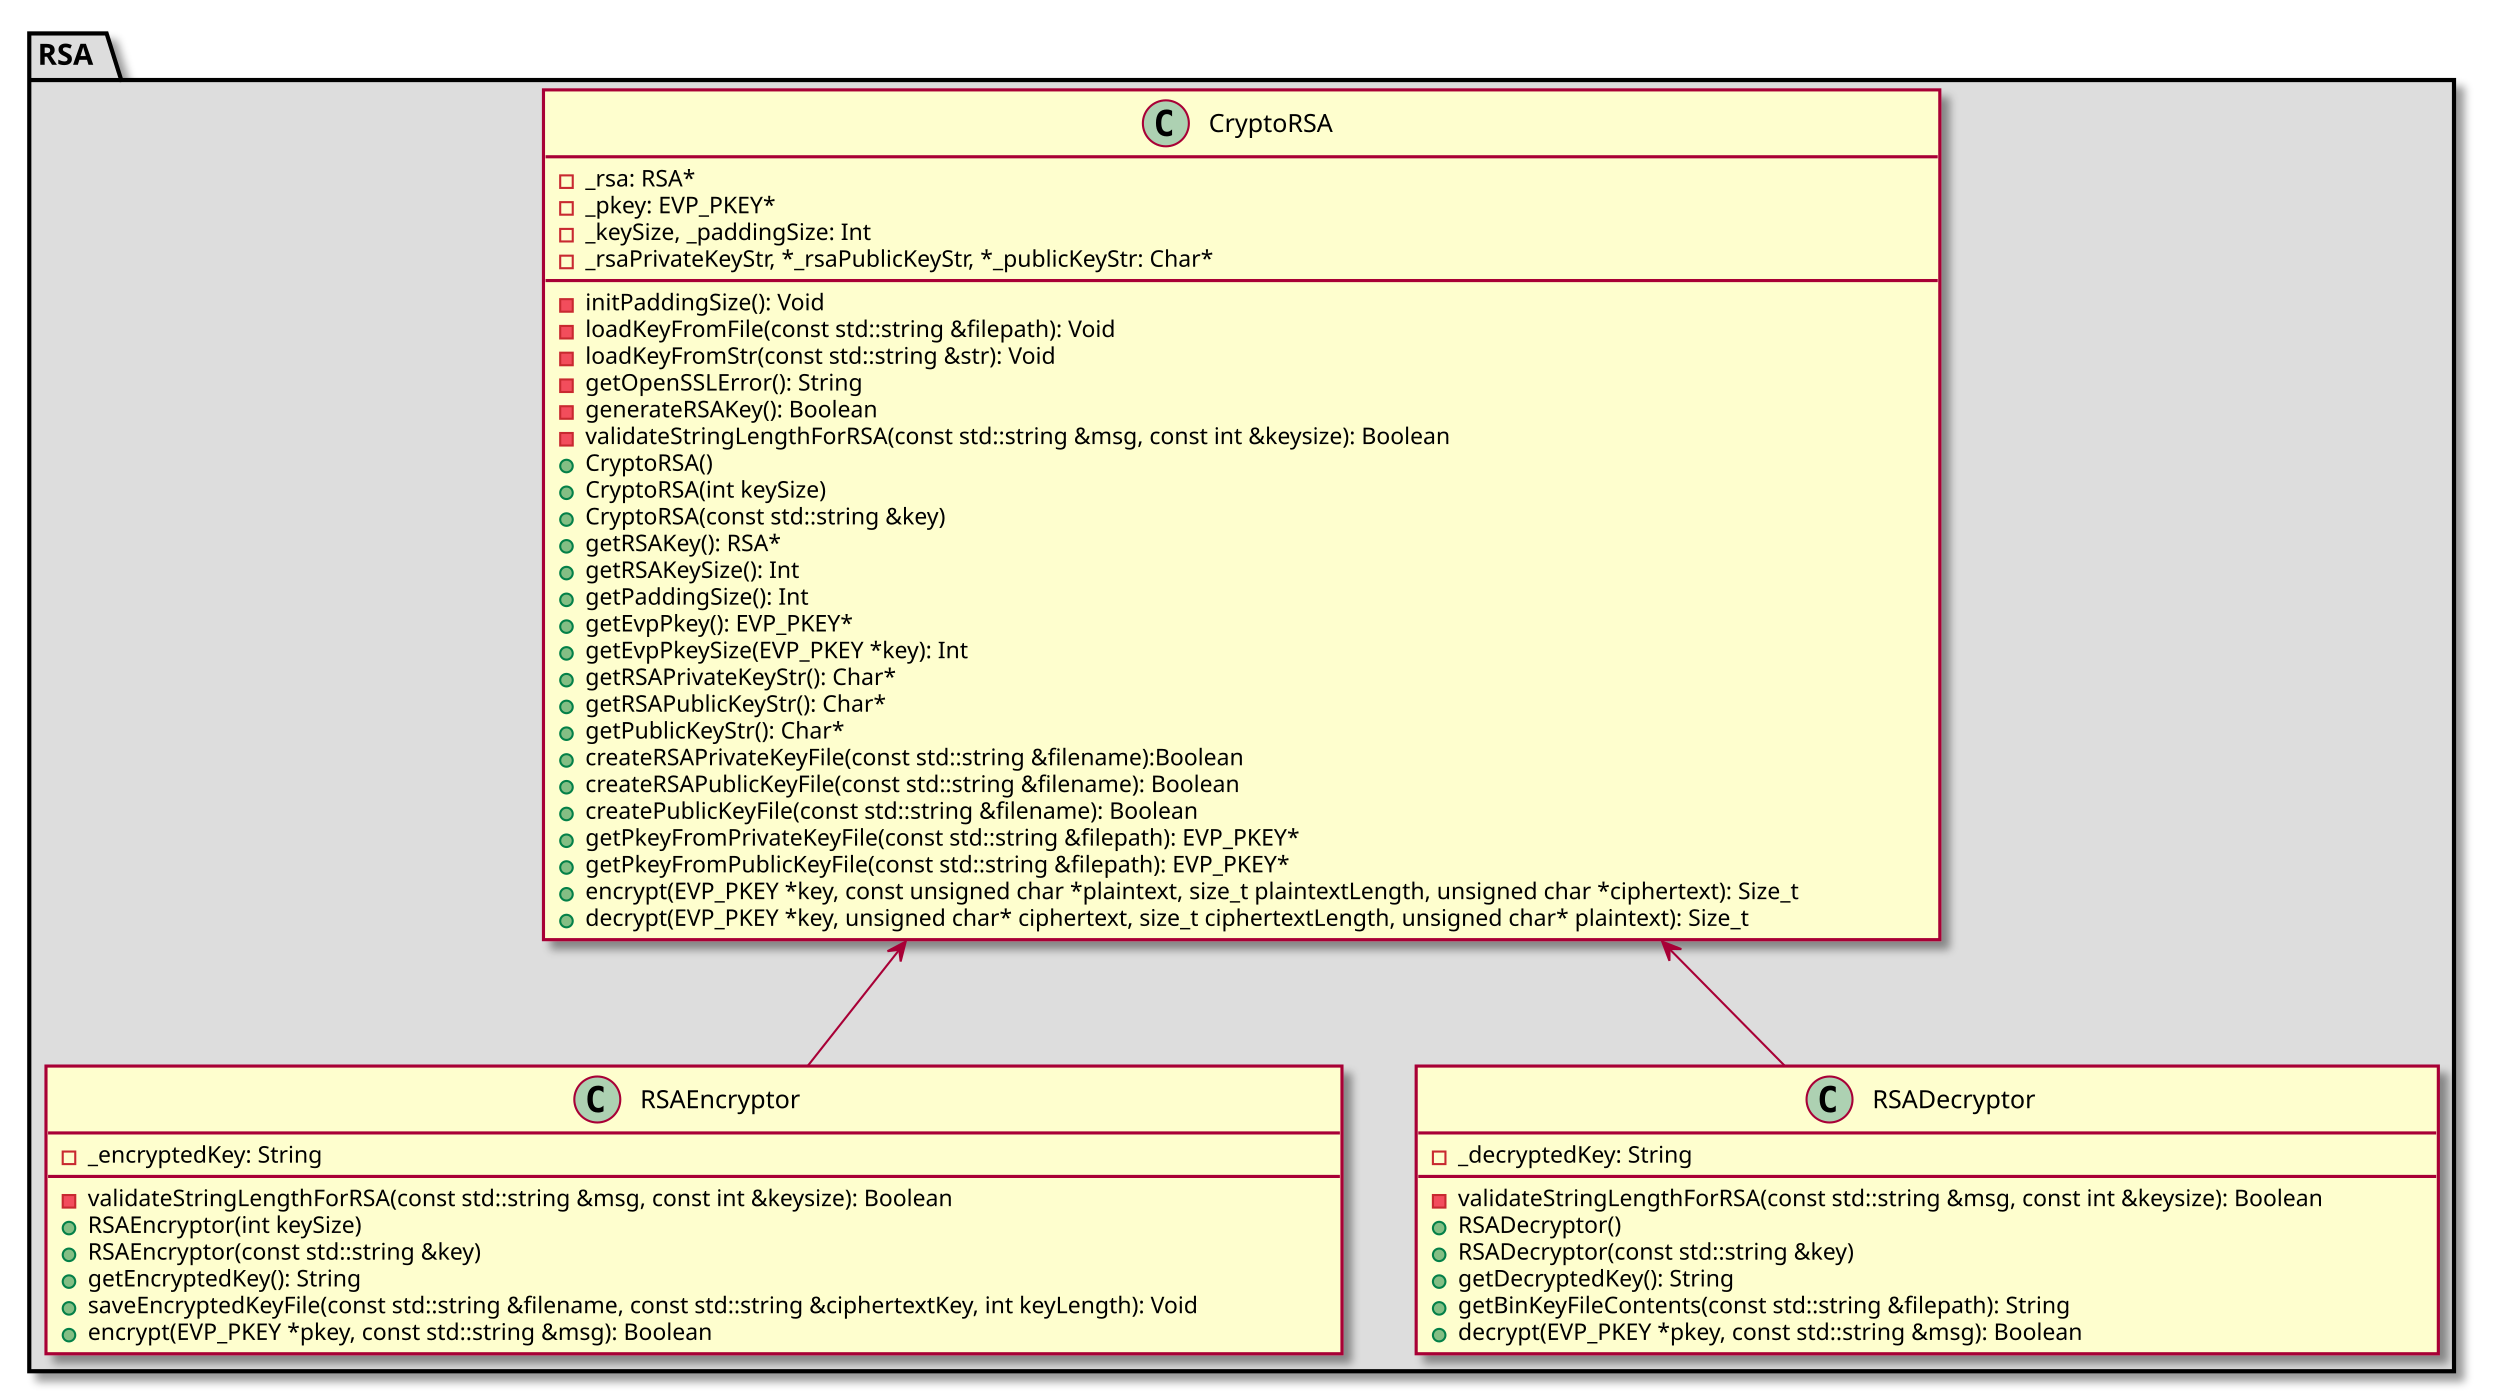
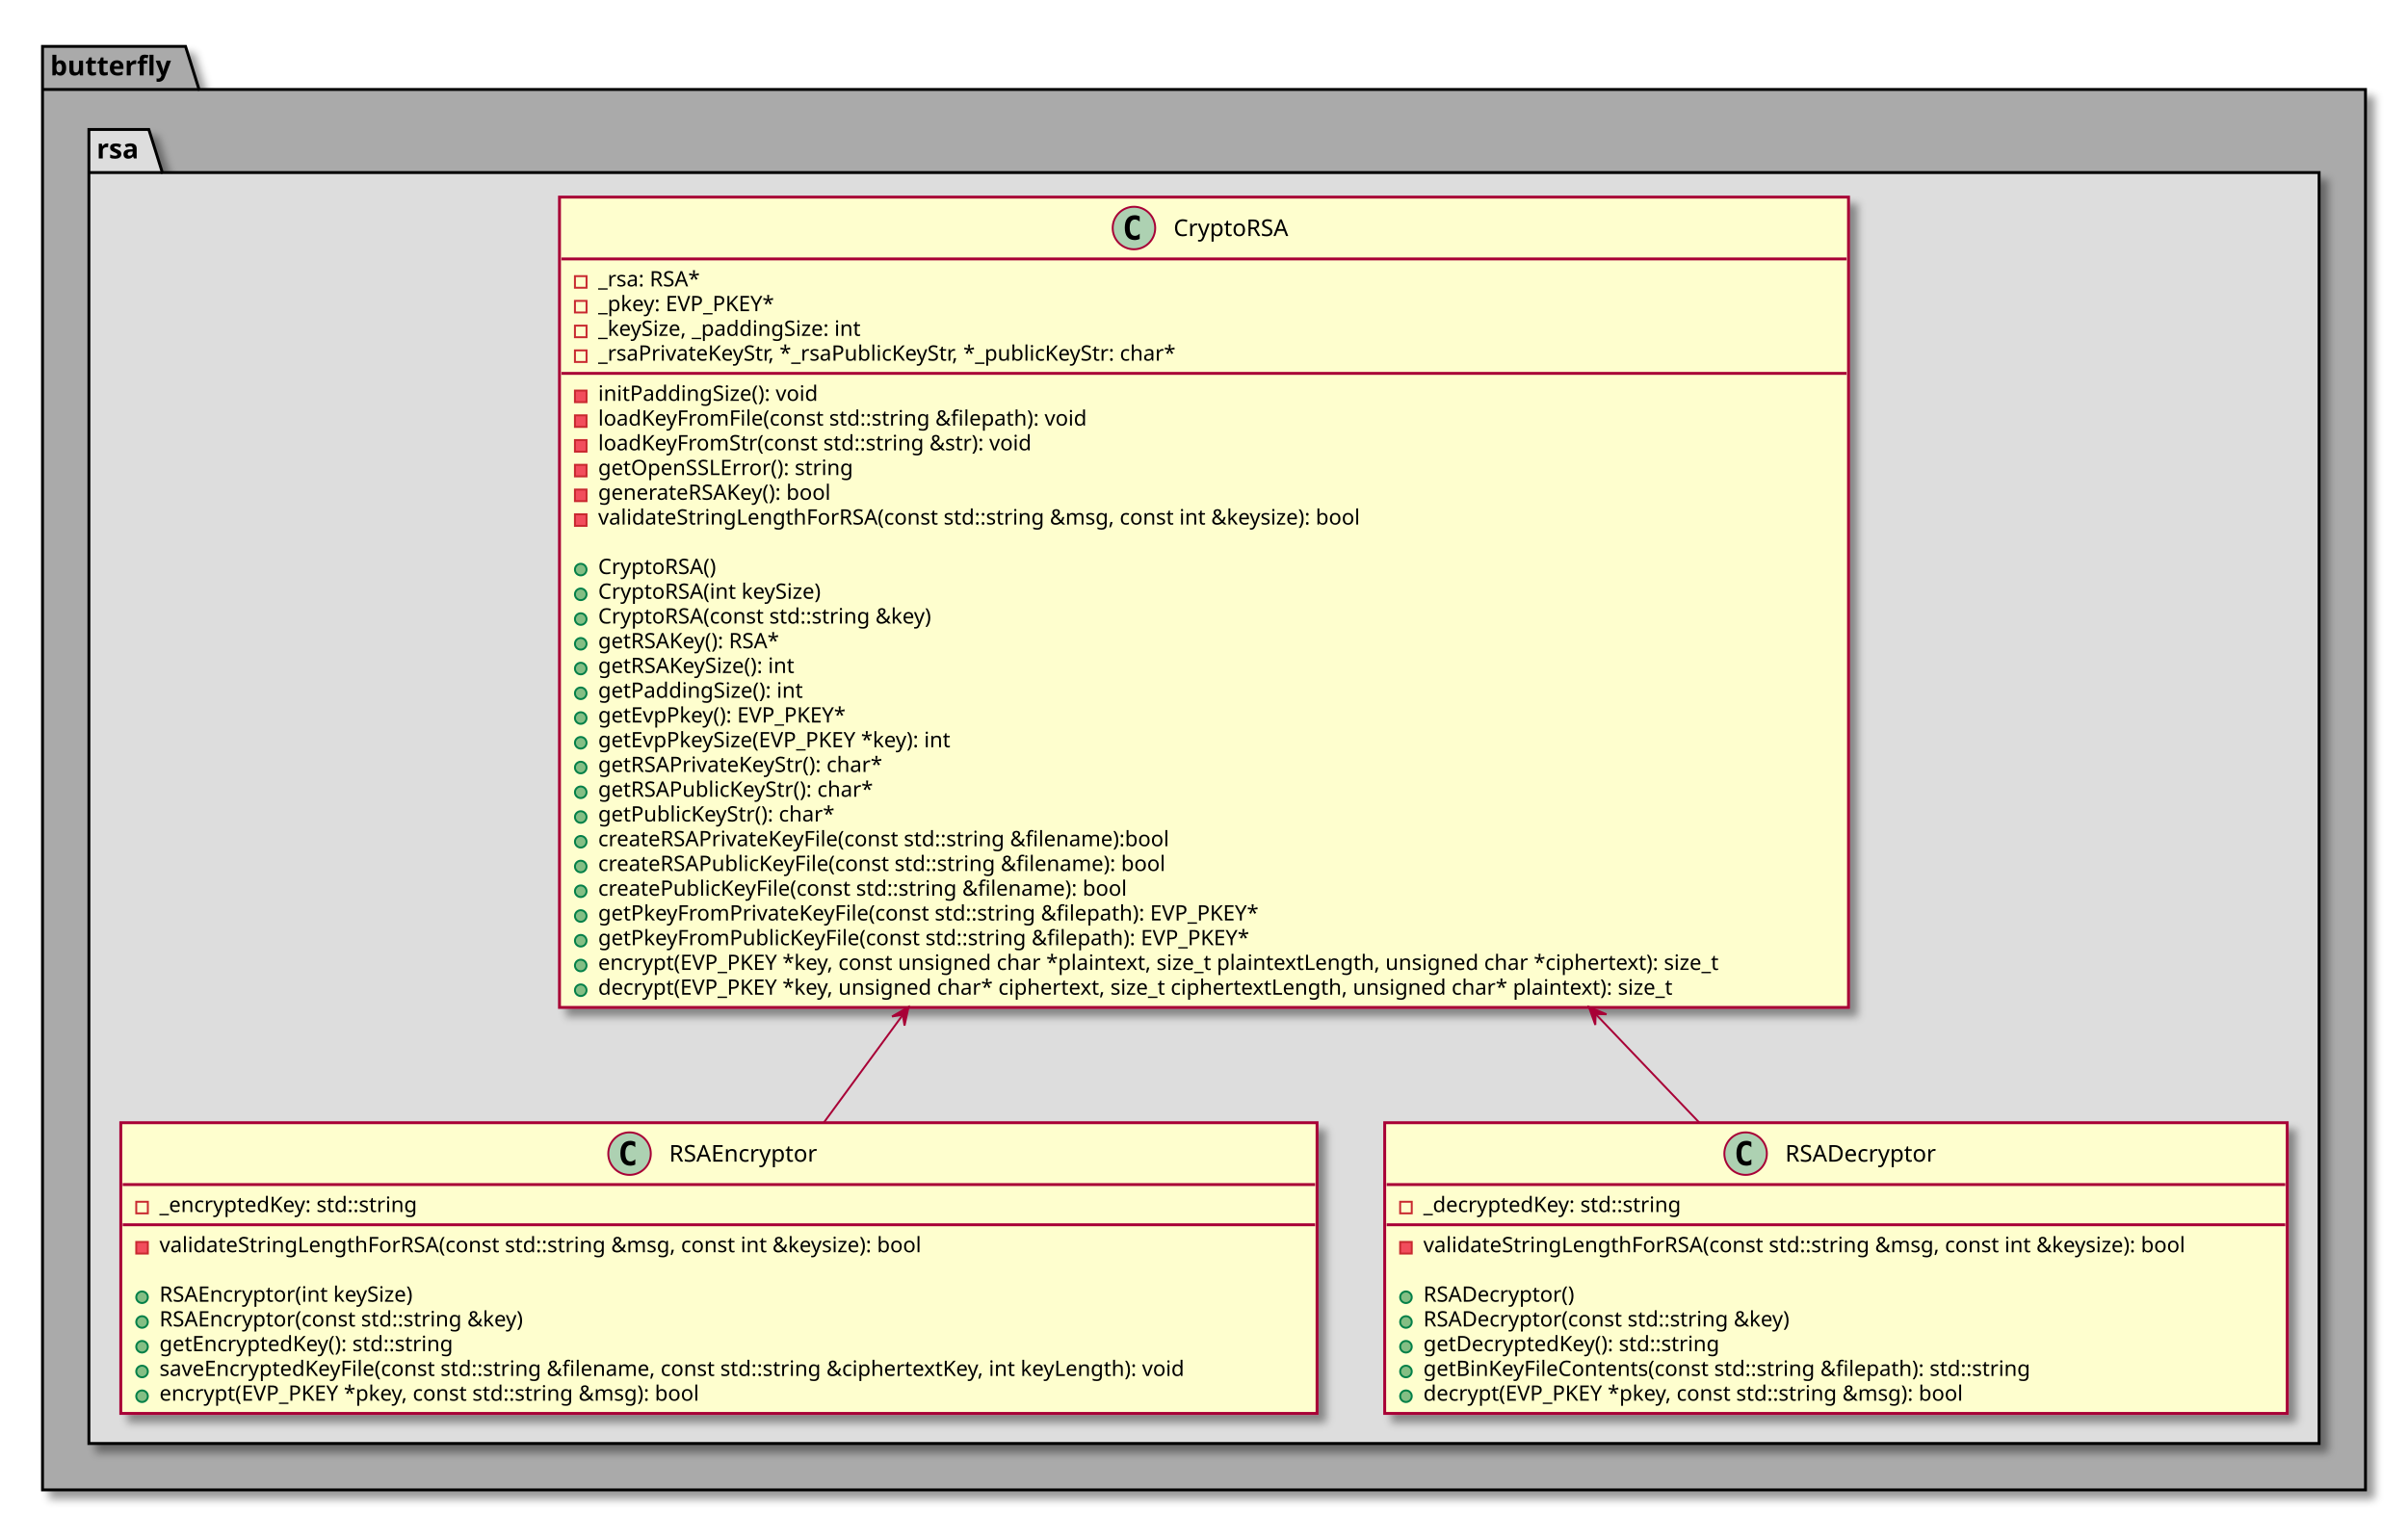
- <svg xmlns="http://www.w3.org/2000/svg" contentScriptType="application/ecmascript" contentStyleType="text/css" height="668px" preserveAspectRatio="none" style="width:1196px;height:668px;" version="1.1" viewBox="0 0 1196 668" width="1196px" zoomAndPan="magnify">
+ <svg xmlns="http://www.w3.org/2000/svg" contentScriptType="application/ecmascript" contentStyleType="text/css" height="783px" preserveAspectRatio="none" style="width:1246px;height:783px;" version="1.1" viewBox="0 0 1246 783" width="1246px" zoomAndPan="magnify">
  <defs>
-     <filter height="300%" id="f1wwj2ius2bdfd" width="300%" x="-1" y="-1">
+     <filter height="300%" id="f19hr1afg0u76i" width="300%" x="-1" y="-1">
      <feGaussianBlur result="blurOut" stdDeviation="2.0" />
      <feColorMatrix in="blurOut" result="blurOut2" type="matrix" values="0 0 0 0 0 0 0 0 0 0 0 0 0 0 0 0 0 0 .4 0" />
      <feOffset dx="4.0" dy="4.0" in="blurOut2" result="blurOut3" />
      <feBlend in="SourceGraphic" in2="blurOut3" mode="normal" />
    </filter>
  </defs>
  <g>
-     <polygon fill="#DDDDDD" filter="url(#f1wwj2ius2bdfd)" points="14,16,51,16,58,38.297,1174,38.297,1174,656,14,656,14,16" style="stroke: #000000; stroke-width: 2.0;" />
-     <line style="stroke: #000000; stroke-width: 2.0;" x1="14" x2="58" y1="38.297" y2="38.297" />
-     <text fill="#000000" font-family="sans-serif" font-size="14" font-weight="bold" lengthAdjust="spacingAndGlyphs" textLength="31" x="18" y="30.995">RSA</text>
-     <rect fill="#FEFECE" filter="url(#f1wwj2ius2bdfd)" height="406.531" id="CryptoRSA" style="stroke: #A80036; stroke-width: 1.5;" width="668" x="260" y="43" />
-     <ellipse cx="557.75" cy="59" fill="#ADD1B2" rx="11" ry="11" style="stroke: #A80036; stroke-width: 1.0;" />
-     <path d="M560.719,64.641 Q560.141,64.938 559.5,65.078 Q558.859,65.234 558.156,65.234 Q555.656,65.234 554.328,63.594 Q553.016,61.938 553.016,58.812 Q553.016,55.688 554.328,54.031 Q555.656,52.375 558.156,52.375 Q558.859,52.375 559.5,52.531 Q560.156,52.688 560.719,52.984 L560.719,55.703 Q560.094,55.125 559.5,54.859 Q558.906,54.578 558.281,54.578 Q556.938,54.578 556.25,55.656 Q555.562,56.719 555.562,58.812 Q555.562,60.906 556.25,61.984 Q556.938,63.047 558.281,63.047 Q558.906,63.047 559.5,62.781 Q560.094,62.5 560.719,61.922 L560.719,64.641 Z " />
-     <text fill="#000000" font-family="sans-serif" font-size="12" lengthAdjust="spacingAndGlyphs" textLength="64" x="578.25" y="63.154">CryptoRSA</text>
-     <line style="stroke: #A80036; stroke-width: 1.5;" x1="261" x2="927" y1="75" y2="75" />
-     <rect fill="none" height="6" style="stroke: #C82930; stroke-width: 1.0;" width="6" x="268" y="83.902" />
-     <text fill="#000000" font-family="sans-serif" font-size="11" lengthAdjust="spacingAndGlyphs" textLength="61" x="280" y="89.21">_rsa: RSA*</text>
-     <rect fill="none" height="6" style="stroke: #C82930; stroke-width: 1.0;" width="6" x="268" y="96.707" />
-     <text fill="#000000" font-family="sans-serif" font-size="11" lengthAdjust="spacingAndGlyphs" textLength="101" x="280" y="102.015">_pkey: EVP_PKEY*</text>
-     <rect fill="none" height="6" style="stroke: #C82930; stroke-width: 1.0;" width="6" x="268" y="109.512" />
-     <text fill="#000000" font-family="sans-serif" font-size="11" lengthAdjust="spacingAndGlyphs" textLength="152" x="280" y="114.82">_keySize, _paddingSize: Int</text>
-     <rect fill="none" height="6" style="stroke: #C82930; stroke-width: 1.0;" width="6" x="268" y="122.316" />
-     <text fill="#000000" font-family="sans-serif" font-size="11" lengthAdjust="spacingAndGlyphs" textLength="341" x="280" y="127.624">_rsaPrivateKeyStr, *_rsaPublicKeyStr, *_publicKeyStr: Char*</text>
-     <line style="stroke: #A80036; stroke-width: 1.5;" x1="261" x2="927" y1="134.219" y2="134.219" />
-     <rect fill="#F24D5C" height="6" style="stroke: #C82930; stroke-width: 1.0;" width="6" x="268" y="143.121" />
-     <text fill="#000000" font-family="sans-serif" font-size="11" lengthAdjust="spacingAndGlyphs" textLength="125" x="280" y="148.429">initPaddingSize(): Void</text>
-     <rect fill="#F24D5C" height="6" style="stroke: #C82930; stroke-width: 1.0;" width="6" x="268" y="155.926" />
-     <text fill="#000000" font-family="sans-serif" font-size="11" lengthAdjust="spacingAndGlyphs" textLength="282" x="280" y="161.234">loadKeyFromFile(const std::string &amp;filepath): Void</text>
-     <rect fill="#F24D5C" height="6" style="stroke: #C82930; stroke-width: 1.0;" width="6" x="268" y="168.731" />
-     <text fill="#000000" font-family="sans-serif" font-size="11" lengthAdjust="spacingAndGlyphs" textLength="254" x="280" y="174.039">loadKeyFromStr(const std::string &amp;str): Void</text>
-     <rect fill="#F24D5C" height="6" style="stroke: #C82930; stroke-width: 1.0;" width="6" x="268" y="181.535" />
-     <text fill="#000000" font-family="sans-serif" font-size="11" lengthAdjust="spacingAndGlyphs" textLength="149" x="280" y="186.843">getOpenSSLError(): String</text>
-     <rect fill="#F24D5C" height="6" style="stroke: #C82930; stroke-width: 1.0;" width="6" x="268" y="194.34" />
-     <text fill="#000000" font-family="sans-serif" font-size="11" lengthAdjust="spacingAndGlyphs" textLength="155" x="280" y="199.648">generateRSAKey(): Boolean</text>
-     <rect fill="#F24D5C" height="6" style="stroke: #C82930; stroke-width: 1.0;" width="6" x="268" y="207.144" />
-     <text fill="#000000" font-family="sans-serif" font-size="11" lengthAdjust="spacingAndGlyphs" textLength="463" x="280" y="212.453">validateStringLengthForRSA(const std::string &amp;msg, const int &amp;keysize): Boolean</text>
-     <ellipse cx="271" cy="222.949" fill="#84BE84" rx="3" ry="3" style="stroke: #038048; stroke-width: 1.0;" />
-     <text fill="#000000" font-family="sans-serif" font-size="11" lengthAdjust="spacingAndGlyphs" textLength="67" x="280" y="225.257">CryptoRSA()</text>
-     <ellipse cx="271" cy="235.754" fill="#84BE84" rx="3" ry="3" style="stroke: #038048; stroke-width: 1.0;" />
-     <text fill="#000000" font-family="sans-serif" font-size="11" lengthAdjust="spacingAndGlyphs" textLength="127" x="280" y="238.062">CryptoRSA(int keySize)</text>
-     <ellipse cx="271" cy="248.559" fill="#84BE84" rx="3" ry="3" style="stroke: #038048; stroke-width: 1.0;" />
-     <text fill="#000000" font-family="sans-serif" font-size="11" lengthAdjust="spacingAndGlyphs" textLength="194" x="280" y="250.867">CryptoRSA(const std::string &amp;key)</text>
-     <ellipse cx="271" cy="261.363" fill="#84BE84" rx="3" ry="3" style="stroke: #038048; stroke-width: 1.0;" />
-     <text fill="#000000" font-family="sans-serif" font-size="11" lengthAdjust="spacingAndGlyphs" textLength="104" x="280" y="263.671">getRSAKey(): RSA*</text>
-     <ellipse cx="271" cy="274.168" fill="#84BE84" rx="3" ry="3" style="stroke: #038048; stroke-width: 1.0;" />
-     <text fill="#000000" font-family="sans-serif" font-size="11" lengthAdjust="spacingAndGlyphs" textLength="113" x="280" y="276.476">getRSAKeySize(): Int</text>
-     <ellipse cx="271" cy="286.973" fill="#84BE84" rx="3" ry="3" style="stroke: #038048; stroke-width: 1.0;" />
-     <text fill="#000000" font-family="sans-serif" font-size="11" lengthAdjust="spacingAndGlyphs" textLength="116" x="280" y="289.281">getPaddingSize(): Int</text>
-     <ellipse cx="271" cy="299.777" fill="#84BE84" rx="3" ry="3" style="stroke: #038048; stroke-width: 1.0;" />
-     <text fill="#000000" font-family="sans-serif" font-size="11" lengthAdjust="spacingAndGlyphs" textLength="141" x="280" y="302.085">getEvpPkey(): EVP_PKEY*</text>
-     <ellipse cx="271" cy="312.582" fill="#84BE84" rx="3" ry="3" style="stroke: #038048; stroke-width: 1.0;" />
-     <text fill="#000000" font-family="sans-serif" font-size="11" lengthAdjust="spacingAndGlyphs" textLength="201" x="280" y="314.89">getEvpPkeySize(EVP_PKEY *key): Int</text>
-     <ellipse cx="271" cy="325.387" fill="#84BE84" rx="3" ry="3" style="stroke: #038048; stroke-width: 1.0;" />
-     <text fill="#000000" font-family="sans-serif" font-size="11" lengthAdjust="spacingAndGlyphs" textLength="165" x="280" y="327.695">getRSAPrivateKeyStr(): Char*</text>
-     <ellipse cx="271" cy="338.191" fill="#84BE84" rx="3" ry="3" style="stroke: #038048; stroke-width: 1.0;" />
-     <text fill="#000000" font-family="sans-serif" font-size="11" lengthAdjust="spacingAndGlyphs" textLength="159" x="280" y="340.5">getRSAPublicKeyStr(): Char*</text>
-     <ellipse cx="271" cy="350.996" fill="#84BE84" rx="3" ry="3" style="stroke: #038048; stroke-width: 1.0;" />
-     <text fill="#000000" font-family="sans-serif" font-size="11" lengthAdjust="spacingAndGlyphs" textLength="137" x="280" y="353.304">getPublicKeyStr(): Char*</text>
-     <ellipse cx="271" cy="363.801" fill="#84BE84" rx="3" ry="3" style="stroke: #038048; stroke-width: 1.0;" />
-     <text fill="#000000" font-family="sans-serif" font-size="11" lengthAdjust="spacingAndGlyphs" textLength="351" x="280" y="366.109">createRSAPrivateKeyFile(const std::string &amp;filename):Boolean</text>
-     <ellipse cx="271" cy="376.606" fill="#84BE84" rx="3" ry="3" style="stroke: #038048; stroke-width: 1.0;" />
-     <text fill="#000000" font-family="sans-serif" font-size="11" lengthAdjust="spacingAndGlyphs" textLength="349" x="280" y="378.914">createRSAPublicKeyFile(const std::string &amp;filename): Boolean</text>
-     <ellipse cx="271" cy="389.41" fill="#84BE84" rx="3" ry="3" style="stroke: #038048; stroke-width: 1.0;" />
-     <text fill="#000000" font-family="sans-serif" font-size="11" lengthAdjust="spacingAndGlyphs" textLength="327" x="280" y="391.718">createPublicKeyFile(const std::string &amp;filename): Boolean</text>
-     <ellipse cx="271" cy="402.215" fill="#84BE84" rx="3" ry="3" style="stroke: #038048; stroke-width: 1.0;" />
-     <text fill="#000000" font-family="sans-serif" font-size="11" lengthAdjust="spacingAndGlyphs" textLength="378" x="280" y="404.523">getPkeyFromPrivateKeyFile(const std::string &amp;filepath): EVP_PKEY*</text>
-     <ellipse cx="271" cy="415.019" fill="#84BE84" rx="3" ry="3" style="stroke: #038048; stroke-width: 1.0;" />
-     <text fill="#000000" font-family="sans-serif" font-size="11" lengthAdjust="spacingAndGlyphs" textLength="372" x="280" y="417.328">getPkeyFromPublicKeyFile(const std::string &amp;filepath): EVP_PKEY*</text>
-     <ellipse cx="271" cy="427.824" fill="#84BE84" rx="3" ry="3" style="stroke: #038048; stroke-width: 1.0;" />
-     <text fill="#000000" font-family="sans-serif" font-size="11" lengthAdjust="spacingAndGlyphs" textLength="642" x="280" y="430.132">encrypt(EVP_PKEY *key, const unsigned char *plaintext, size_t plaintextLength, unsigned char *ciphertext): Size_t</text>
-     <ellipse cx="271" cy="440.629" fill="#84BE84" rx="3" ry="3" style="stroke: #038048; stroke-width: 1.0;" />
-     <text fill="#000000" font-family="sans-serif" font-size="11" lengthAdjust="spacingAndGlyphs" textLength="615" x="280" y="442.937">decrypt(EVP_PKEY *key, unsigned char* ciphertext, size_t ciphertextLength, unsigned char* plaintext): Size_t</text>
-     <rect fill="#FEFECE" filter="url(#f1wwj2ius2bdfd)" height="137.633" id="RSAEncryptor" style="stroke: #A80036; stroke-width: 1.5;" width="620" x="22" y="510" />
-     <ellipse cx="285.75" cy="526" fill="#ADD1B2" rx="11" ry="11" style="stroke: #A80036; stroke-width: 1.0;" />
-     <path d="M288.719,531.641 Q288.141,531.938 287.5,532.078 Q286.859,532.234 286.156,532.234 Q283.656,532.234 282.328,530.594 Q281.016,528.938 281.016,525.812 Q281.016,522.688 282.328,521.031 Q283.656,519.375 286.156,519.375 Q286.859,519.375 287.5,519.531 Q288.156,519.688 288.719,519.984 L288.719,522.703 Q288.094,522.125 287.5,521.859 Q286.906,521.578 286.281,521.578 Q284.938,521.578 284.25,522.656 Q283.562,523.719 283.562,525.812 Q283.562,527.906 284.25,528.984 Q284.938,530.047 286.281,530.047 Q286.906,530.047 287.5,529.781 Q288.094,529.5 288.719,528.922 L288.719,531.641 Z " />
-     <text fill="#000000" font-family="sans-serif" font-size="12" lengthAdjust="spacingAndGlyphs" textLength="84" x="306.25" y="530.154">RSAEncryptor</text>
-     <line style="stroke: #A80036; stroke-width: 1.5;" x1="23" x2="641" y1="542" y2="542" />
-     <rect fill="none" height="6" style="stroke: #C82930; stroke-width: 1.0;" width="6" x="30" y="550.902" />
-     <text fill="#000000" font-family="sans-serif" font-size="11" lengthAdjust="spacingAndGlyphs" textLength="124" x="42" y="556.21">_encryptedKey: String</text>
-     <line style="stroke: #A80036; stroke-width: 1.5;" x1="23" x2="641" y1="562.805" y2="562.805" />
-     <rect fill="#F24D5C" height="6" style="stroke: #C82930; stroke-width: 1.0;" width="6" x="30" y="571.707" />
-     <text fill="#000000" font-family="sans-serif" font-size="11" lengthAdjust="spacingAndGlyphs" textLength="463" x="42" y="577.015">validateStringLengthForRSA(const std::string &amp;msg, const int &amp;keysize): Boolean</text>
-     <ellipse cx="33" cy="587.512" fill="#84BE84" rx="3" ry="3" style="stroke: #038048; stroke-width: 1.0;" />
-     <text fill="#000000" font-family="sans-serif" font-size="11" lengthAdjust="spacingAndGlyphs" textLength="144" x="42" y="589.82">RSAEncryptor(int keySize)</text>
-     <ellipse cx="33" cy="600.316" fill="#84BE84" rx="3" ry="3" style="stroke: #038048; stroke-width: 1.0;" />
-     <text fill="#000000" font-family="sans-serif" font-size="11" lengthAdjust="spacingAndGlyphs" textLength="211" x="42" y="602.625">RSAEncryptor(const std::string &amp;key)</text>
-     <ellipse cx="33" cy="613.121" fill="#84BE84" rx="3" ry="3" style="stroke: #038048; stroke-width: 1.0;" />
-     <text fill="#000000" font-family="sans-serif" font-size="11" lengthAdjust="spacingAndGlyphs" textLength="144" x="42" y="615.429">getEncryptedKey(): String</text>
-     <ellipse cx="33" cy="625.926" fill="#84BE84" rx="3" ry="3" style="stroke: #038048; stroke-width: 1.0;" />
-     <text fill="#000000" font-family="sans-serif" font-size="11" lengthAdjust="spacingAndGlyphs" textLength="594" x="42" y="628.234">saveEncryptedKeyFile(const std::string &amp;filename, const std::string &amp;ciphertextKey, int keyLength): Void</text>
-     <ellipse cx="33" cy="638.731" fill="#84BE84" rx="3" ry="3" style="stroke: #038048; stroke-width: 1.0;" />
-     <text fill="#000000" font-family="sans-serif" font-size="11" lengthAdjust="spacingAndGlyphs" textLength="336" x="42" y="641.039">encrypt(EVP_PKEY *pkey, const std::string &amp;msg): Boolean</text>
-     <rect fill="#FEFECE" filter="url(#f1wwj2ius2bdfd)" height="137.633" id="RSADecryptor" style="stroke: #A80036; stroke-width: 1.5;" width="489" x="677.5" y="510" />
-     <ellipse cx="875.25" cy="526" fill="#ADD1B2" rx="11" ry="11" style="stroke: #A80036; stroke-width: 1.0;" />
-     <path d="M878.219,531.641 Q877.641,531.938 877,532.078 Q876.359,532.234 875.656,532.234 Q873.156,532.234 871.828,530.594 Q870.516,528.938 870.516,525.812 Q870.516,522.688 871.828,521.031 Q873.156,519.375 875.656,519.375 Q876.359,519.375 877,519.531 Q877.656,519.688 878.219,519.984 L878.219,522.703 Q877.594,522.125 877,521.859 Q876.406,521.578 875.781,521.578 Q874.438,521.578 873.75,522.656 Q873.062,523.719 873.062,525.812 Q873.062,527.906 873.75,528.984 Q874.438,530.047 875.781,530.047 Q876.406,530.047 877,529.781 Q877.594,529.5 878.219,528.922 L878.219,531.641 Z " />
-     <text fill="#000000" font-family="sans-serif" font-size="12" lengthAdjust="spacingAndGlyphs" textLength="85" x="895.75" y="530.154">RSADecryptor</text>
-     <line style="stroke: #A80036; stroke-width: 1.5;" x1="678.5" x2="1165.5" y1="542" y2="542" />
-     <rect fill="none" height="6" style="stroke: #C82930; stroke-width: 1.0;" width="6" x="685.5" y="550.902" />
-     <text fill="#000000" font-family="sans-serif" font-size="11" lengthAdjust="spacingAndGlyphs" textLength="124" x="697.5" y="556.21">_decryptedKey: String</text>
-     <line style="stroke: #A80036; stroke-width: 1.5;" x1="678.5" x2="1165.5" y1="562.805" y2="562.805" />
-     <rect fill="#F24D5C" height="6" style="stroke: #C82930; stroke-width: 1.0;" width="6" x="685.5" y="571.707" />
-     <text fill="#000000" font-family="sans-serif" font-size="11" lengthAdjust="spacingAndGlyphs" textLength="463" x="697.5" y="577.015">validateStringLengthForRSA(const std::string &amp;msg, const int &amp;keysize): Boolean</text>
-     <ellipse cx="688.5" cy="587.512" fill="#84BE84" rx="3" ry="3" style="stroke: #038048; stroke-width: 1.0;" />
-     <text fill="#000000" font-family="sans-serif" font-size="11" lengthAdjust="spacingAndGlyphs" textLength="85" x="697.5" y="589.82">RSADecryptor()</text>
-     <ellipse cx="688.5" cy="600.316" fill="#84BE84" rx="3" ry="3" style="stroke: #038048; stroke-width: 1.0;" />
-     <text fill="#000000" font-family="sans-serif" font-size="11" lengthAdjust="spacingAndGlyphs" textLength="212" x="697.5" y="602.625">RSADecryptor(const std::string &amp;key)</text>
-     <ellipse cx="688.5" cy="613.121" fill="#84BE84" rx="3" ry="3" style="stroke: #038048; stroke-width: 1.0;" />
-     <text fill="#000000" font-family="sans-serif" font-size="11" lengthAdjust="spacingAndGlyphs" textLength="145" x="697.5" y="615.429">getDecryptedKey(): String</text>
-     <ellipse cx="688.5" cy="625.926" fill="#84BE84" rx="3" ry="3" style="stroke: #038048; stroke-width: 1.0;" />
-     <text fill="#000000" font-family="sans-serif" font-size="11" lengthAdjust="spacingAndGlyphs" textLength="326" x="697.5" y="628.234">getBinKeyFileContents(const std::string &amp;filepath): String</text>
-     <ellipse cx="688.5" cy="638.731" fill="#84BE84" rx="3" ry="3" style="stroke: #038048; stroke-width: 1.0;" />
-     <text fill="#000000" font-family="sans-serif" font-size="11" lengthAdjust="spacingAndGlyphs" textLength="336" x="697.5" y="641.039">decrypt(EVP_PKEY *pkey, const std::string &amp;msg): Boolean</text>
-     <path d="M430.186,454.394 C414.679,474.074 399.827,492.922 386.579,509.735 " fill="none" id="CryptoRSA-RSAEncryptor" style="stroke: #A80036; stroke-width: 1.0;" />
-     <polygon fill="#A80036" points="433.296,450.447,424.584,455.04,430.201,454.374,430.868,459.992,433.296,450.447" style="stroke: #A80036; stroke-width: 1.0;" />
-     <path d="M799.08,454.394 C818.494,474.074 837.087,492.922 853.672,509.735 " fill="none" id="CryptoRSA-RSADecryptor" style="stroke: #A80036; stroke-width: 1.0;" />
-     <polygon fill="#A80036" points="795.187,450.447,798.659,459.663,798.698,454.006,804.355,454.045,795.187,450.447" style="stroke: #A80036; stroke-width: 1.0;" />
+     <polygon fill="#AAAAAA" filter="url(#f19hr1afg0u76i)" points="22,24,96,24,103,46.297,1224,46.297,1224,771,22,771,22,24" style="stroke: #000000; stroke-width: 1.5;" />
+     <line style="stroke: #000000; stroke-width: 1.5;" x1="22" x2="103" y1="46.297" y2="46.297" />
+     <text fill="#000000" font-family="sans-serif" font-size="14" font-weight="bold" lengthAdjust="spacingAndGlyphs" textLength="68" x="26" y="38.995">butterfly</text>
+     <polygon fill="#DDDDDD" filter="url(#f19hr1afg0u76i)" points="46,67,77,67,84,89.297,1200,89.297,1200,747,46,747,46,67" style="stroke: #000000; stroke-width: 1.5;" />
+     <line style="stroke: #000000; stroke-width: 1.5;" x1="46" x2="84" y1="89.297" y2="89.297" />
+     <text fill="#000000" font-family="sans-serif" font-size="14" font-weight="bold" lengthAdjust="spacingAndGlyphs" textLength="25" x="50" y="81.995">rsa</text>
+     <rect fill="#FEFECE" filter="url(#f19hr1afg0u76i)" height="419.336" id="CryptoRSA" style="stroke: #A80036; stroke-width: 1.5;" width="667" x="289.5" y="102" />
+     <ellipse cx="586.75" cy="118" fill="#ADD1B2" rx="11" ry="11" style="stroke: #A80036; stroke-width: 1.0;" />
+     <path d="M589.719,123.641 Q589.141,123.938 588.5,124.078 Q587.859,124.234 587.156,124.234 Q584.656,124.234 583.328,122.594 Q582.016,120.938 582.016,117.812 Q582.016,114.688 583.328,113.031 Q584.656,111.375 587.156,111.375 Q587.859,111.375 588.5,111.531 Q589.156,111.688 589.719,111.984 L589.719,114.703 Q589.094,114.125 588.5,113.859 Q587.906,113.578 587.281,113.578 Q585.938,113.578 585.25,114.656 Q584.562,115.719 584.562,117.812 Q584.562,119.906 585.25,120.984 Q585.938,122.047 587.281,122.047 Q587.906,122.047 588.5,121.781 Q589.094,121.5 589.719,120.922 L589.719,123.641 Z " />
+     <text fill="#000000" font-family="sans-serif" font-size="12" lengthAdjust="spacingAndGlyphs" textLength="64" x="607.25" y="122.154">CryptoRSA</text>
+     <line style="stroke: #A80036; stroke-width: 1.5;" x1="290.5" x2="955.5" y1="134" y2="134" />
+     <rect fill="none" height="6" style="stroke: #C82930; stroke-width: 1.0;" width="6" x="297.5" y="142.902" />
+     <text fill="#000000" font-family="sans-serif" font-size="11" lengthAdjust="spacingAndGlyphs" textLength="61" x="309.5" y="148.21">_rsa: RSA*</text>
+     <rect fill="none" height="6" style="stroke: #C82930; stroke-width: 1.0;" width="6" x="297.5" y="155.707" />
+     <text fill="#000000" font-family="sans-serif" font-size="11" lengthAdjust="spacingAndGlyphs" textLength="101" x="309.5" y="161.015">_pkey: EVP_PKEY*</text>
+     <rect fill="none" height="6" style="stroke: #C82930; stroke-width: 1.0;" width="6" x="297.5" y="168.512" />
+     <text fill="#000000" font-family="sans-serif" font-size="11" lengthAdjust="spacingAndGlyphs" textLength="152" x="309.5" y="173.82">_keySize, _paddingSize: int</text>
+     <rect fill="none" height="6" style="stroke: #C82930; stroke-width: 1.0;" width="6" x="297.5" y="181.316" />
+     <text fill="#000000" font-family="sans-serif" font-size="11" lengthAdjust="spacingAndGlyphs" textLength="339" x="309.5" y="186.625">_rsaPrivateKeyStr, *_rsaPublicKeyStr, *_publicKeyStr: char*</text>
+     <line style="stroke: #A80036; stroke-width: 1.5;" x1="290.5" x2="955.5" y1="193.219" y2="193.219" />
+     <rect fill="#F24D5C" height="6" style="stroke: #C82930; stroke-width: 1.0;" width="6" x="297.5" y="202.121" />
+     <text fill="#000000" font-family="sans-serif" font-size="11" lengthAdjust="spacingAndGlyphs" textLength="124" x="309.5" y="207.429">initPaddingSize(): void</text>
+     <rect fill="#F24D5C" height="6" style="stroke: #C82930; stroke-width: 1.0;" width="6" x="297.5" y="214.926" />
+     <text fill="#000000" font-family="sans-serif" font-size="11" lengthAdjust="spacingAndGlyphs" textLength="281" x="309.5" y="220.234">loadKeyFromFile(const std::string &amp;filepath): void</text>
+     <rect fill="#F24D5C" height="6" style="stroke: #C82930; stroke-width: 1.0;" width="6" x="297.5" y="227.731" />
+     <text fill="#000000" font-family="sans-serif" font-size="11" lengthAdjust="spacingAndGlyphs" textLength="253" x="309.5" y="233.039">loadKeyFromStr(const std::string &amp;str): void</text>
+     <rect fill="#F24D5C" height="6" style="stroke: #C82930; stroke-width: 1.0;" width="6" x="297.5" y="240.535" />
+     <text fill="#000000" font-family="sans-serif" font-size="11" lengthAdjust="spacingAndGlyphs" textLength="148" x="309.5" y="245.843">getOpenSSLError(): string</text>
+     <rect fill="#F24D5C" height="6" style="stroke: #C82930; stroke-width: 1.0;" width="6" x="297.5" y="253.34" />
+     <text fill="#000000" font-family="sans-serif" font-size="11" lengthAdjust="spacingAndGlyphs" textLength="133" x="309.5" y="258.648">generateRSAKey(): bool</text>
+     <rect fill="#F24D5C" height="6" style="stroke: #C82930; stroke-width: 1.0;" width="6" x="297.5" y="266.144" />
+     <text fill="#000000" font-family="sans-serif" font-size="11" lengthAdjust="spacingAndGlyphs" textLength="441" x="309.5" y="271.453">validateStringLengthForRSA(const std::string &amp;msg, const int &amp;keysize): bool</text>
+     <text fill="#000000" font-family="sans-serif" font-size="11" lengthAdjust="spacingAndGlyphs" textLength="0" x="313.5" y="284.257" />
+     <ellipse cx="300.5" cy="294.754" fill="#84BE84" rx="3" ry="3" style="stroke: #038048; stroke-width: 1.0;" />
+     <text fill="#000000" font-family="sans-serif" font-size="11" lengthAdjust="spacingAndGlyphs" textLength="67" x="309.5" y="297.062">CryptoRSA()</text>
+     <ellipse cx="300.5" cy="307.559" fill="#84BE84" rx="3" ry="3" style="stroke: #038048; stroke-width: 1.0;" />
+     <text fill="#000000" font-family="sans-serif" font-size="11" lengthAdjust="spacingAndGlyphs" textLength="127" x="309.5" y="309.867">CryptoRSA(int keySize)</text>
+     <ellipse cx="300.5" cy="320.363" fill="#84BE84" rx="3" ry="3" style="stroke: #038048; stroke-width: 1.0;" />
+     <text fill="#000000" font-family="sans-serif" font-size="11" lengthAdjust="spacingAndGlyphs" textLength="194" x="309.5" y="322.671">CryptoRSA(const std::string &amp;key)</text>
+     <ellipse cx="300.5" cy="333.168" fill="#84BE84" rx="3" ry="3" style="stroke: #038048; stroke-width: 1.0;" />
+     <text fill="#000000" font-family="sans-serif" font-size="11" lengthAdjust="spacingAndGlyphs" textLength="104" x="309.5" y="335.476">getRSAKey(): RSA*</text>
+     <ellipse cx="300.5" cy="345.973" fill="#84BE84" rx="3" ry="3" style="stroke: #038048; stroke-width: 1.0;" />
+     <text fill="#000000" font-family="sans-serif" font-size="11" lengthAdjust="spacingAndGlyphs" textLength="113" x="309.5" y="348.281">getRSAKeySize(): int</text>
+     <ellipse cx="300.5" cy="358.777" fill="#84BE84" rx="3" ry="3" style="stroke: #038048; stroke-width: 1.0;" />
+     <text fill="#000000" font-family="sans-serif" font-size="11" lengthAdjust="spacingAndGlyphs" textLength="116" x="309.5" y="361.085">getPaddingSize(): int</text>
+     <ellipse cx="300.5" cy="371.582" fill="#84BE84" rx="3" ry="3" style="stroke: #038048; stroke-width: 1.0;" />
+     <text fill="#000000" font-family="sans-serif" font-size="11" lengthAdjust="spacingAndGlyphs" textLength="141" x="309.5" y="373.89">getEvpPkey(): EVP_PKEY*</text>
+     <ellipse cx="300.5" cy="384.387" fill="#84BE84" rx="3" ry="3" style="stroke: #038048; stroke-width: 1.0;" />
+     <text fill="#000000" font-family="sans-serif" font-size="11" lengthAdjust="spacingAndGlyphs" textLength="201" x="309.5" y="386.695">getEvpPkeySize(EVP_PKEY *key): int</text>
+     <ellipse cx="300.5" cy="397.191" fill="#84BE84" rx="3" ry="3" style="stroke: #038048; stroke-width: 1.0;" />
+     <text fill="#000000" font-family="sans-serif" font-size="11" lengthAdjust="spacingAndGlyphs" textLength="163" x="309.5" y="399.5">getRSAPrivateKeyStr(): char*</text>
+     <ellipse cx="300.5" cy="409.996" fill="#84BE84" rx="3" ry="3" style="stroke: #038048; stroke-width: 1.0;" />
+     <text fill="#000000" font-family="sans-serif" font-size="11" lengthAdjust="spacingAndGlyphs" textLength="157" x="309.5" y="412.304">getRSAPublicKeyStr(): char*</text>
+     <ellipse cx="300.5" cy="422.801" fill="#84BE84" rx="3" ry="3" style="stroke: #038048; stroke-width: 1.0;" />
+     <text fill="#000000" font-family="sans-serif" font-size="11" lengthAdjust="spacingAndGlyphs" textLength="135" x="309.5" y="425.109">getPublicKeyStr(): char*</text>
+     <ellipse cx="300.5" cy="435.606" fill="#84BE84" rx="3" ry="3" style="stroke: #038048; stroke-width: 1.0;" />
+     <text fill="#000000" font-family="sans-serif" font-size="11" lengthAdjust="spacingAndGlyphs" textLength="329" x="309.5" y="437.914">createRSAPrivateKeyFile(const std::string &amp;filename):bool</text>
+     <ellipse cx="300.5" cy="448.41" fill="#84BE84" rx="3" ry="3" style="stroke: #038048; stroke-width: 1.0;" />
+     <text fill="#000000" font-family="sans-serif" font-size="11" lengthAdjust="spacingAndGlyphs" textLength="327" x="309.5" y="450.718">createRSAPublicKeyFile(const std::string &amp;filename): bool</text>
+     <ellipse cx="300.5" cy="461.215" fill="#84BE84" rx="3" ry="3" style="stroke: #038048; stroke-width: 1.0;" />
+     <text fill="#000000" font-family="sans-serif" font-size="11" lengthAdjust="spacingAndGlyphs" textLength="305" x="309.5" y="463.523">createPublicKeyFile(const std::string &amp;filename): bool</text>
+     <ellipse cx="300.5" cy="474.019" fill="#84BE84" rx="3" ry="3" style="stroke: #038048; stroke-width: 1.0;" />
+     <text fill="#000000" font-family="sans-serif" font-size="11" lengthAdjust="spacingAndGlyphs" textLength="378" x="309.5" y="476.328">getPkeyFromPrivateKeyFile(const std::string &amp;filepath): EVP_PKEY*</text>
+     <ellipse cx="300.5" cy="486.824" fill="#84BE84" rx="3" ry="3" style="stroke: #038048; stroke-width: 1.0;" />
+     <text fill="#000000" font-family="sans-serif" font-size="11" lengthAdjust="spacingAndGlyphs" textLength="372" x="309.5" y="489.132">getPkeyFromPublicKeyFile(const std::string &amp;filepath): EVP_PKEY*</text>
+     <ellipse cx="300.5" cy="499.629" fill="#84BE84" rx="3" ry="3" style="stroke: #038048; stroke-width: 1.0;" />
+     <text fill="#000000" font-family="sans-serif" font-size="11" lengthAdjust="spacingAndGlyphs" textLength="641" x="309.5" y="501.937">encrypt(EVP_PKEY *key, const unsigned char *plaintext, size_t plaintextLength, unsigned char *ciphertext): size_t</text>
+     <ellipse cx="300.5" cy="512.434" fill="#84BE84" rx="3" ry="3" style="stroke: #038048; stroke-width: 1.0;" />
+     <text fill="#000000" font-family="sans-serif" font-size="11" lengthAdjust="spacingAndGlyphs" textLength="614" x="309.5" y="514.742">decrypt(EVP_PKEY *key, unsigned char* ciphertext, size_t ciphertextLength, unsigned char* plaintext): size_t</text>
+     <rect fill="#FEFECE" filter="url(#f19hr1afg0u76i)" height="150.438" id="RSAEncryptor" style="stroke: #A80036; stroke-width: 1.5;" width="619" x="62.5" y="581" />
+     <ellipse cx="325.75" cy="597" fill="#ADD1B2" rx="11" ry="11" style="stroke: #A80036; stroke-width: 1.0;" />
+     <path d="M328.719,602.641 Q328.141,602.938 327.5,603.078 Q326.859,603.234 326.156,603.234 Q323.656,603.234 322.328,601.594 Q321.016,599.938 321.016,596.812 Q321.016,593.688 322.328,592.031 Q323.656,590.375 326.156,590.375 Q326.859,590.375 327.5,590.531 Q328.156,590.688 328.719,590.984 L328.719,593.703 Q328.094,593.125 327.5,592.859 Q326.906,592.578 326.281,592.578 Q324.938,592.578 324.25,593.656 Q323.562,594.719 323.562,596.812 Q323.562,598.906 324.25,599.984 Q324.938,601.047 326.281,601.047 Q326.906,601.047 327.5,600.781 Q328.094,600.5 328.719,599.922 L328.719,602.641 Z " />
+     <text fill="#000000" font-family="sans-serif" font-size="12" lengthAdjust="spacingAndGlyphs" textLength="84" x="346.25" y="601.154">RSAEncryptor</text>
+     <line style="stroke: #A80036; stroke-width: 1.5;" x1="63.5" x2="680.5" y1="613" y2="613" />
+     <rect fill="none" height="6" style="stroke: #C82930; stroke-width: 1.0;" width="6" x="70.5" y="621.902" />
+     <text fill="#000000" font-family="sans-serif" font-size="11" lengthAdjust="spacingAndGlyphs" textLength="149" x="82.5" y="627.21">_encryptedKey: std::string</text>
+     <line style="stroke: #A80036; stroke-width: 1.5;" x1="63.5" x2="680.5" y1="633.805" y2="633.805" />
+     <rect fill="#F24D5C" height="6" style="stroke: #C82930; stroke-width: 1.0;" width="6" x="70.5" y="642.707" />
+     <text fill="#000000" font-family="sans-serif" font-size="11" lengthAdjust="spacingAndGlyphs" textLength="441" x="82.5" y="648.015">validateStringLengthForRSA(const std::string &amp;msg, const int &amp;keysize): bool</text>
+     <text fill="#000000" font-family="sans-serif" font-size="11" lengthAdjust="spacingAndGlyphs" textLength="0" x="86.5" y="660.82" />
+     <ellipse cx="73.5" cy="671.316" fill="#84BE84" rx="3" ry="3" style="stroke: #038048; stroke-width: 1.0;" />
+     <text fill="#000000" font-family="sans-serif" font-size="11" lengthAdjust="spacingAndGlyphs" textLength="144" x="82.5" y="673.625">RSAEncryptor(int keySize)</text>
+     <ellipse cx="73.5" cy="684.121" fill="#84BE84" rx="3" ry="3" style="stroke: #038048; stroke-width: 1.0;" />
+     <text fill="#000000" font-family="sans-serif" font-size="11" lengthAdjust="spacingAndGlyphs" textLength="211" x="82.5" y="686.429">RSAEncryptor(const std::string &amp;key)</text>
+     <ellipse cx="73.5" cy="696.926" fill="#84BE84" rx="3" ry="3" style="stroke: #038048; stroke-width: 1.0;" />
+     <text fill="#000000" font-family="sans-serif" font-size="11" lengthAdjust="spacingAndGlyphs" textLength="169" x="82.5" y="699.234">getEncryptedKey(): std::string</text>
+     <ellipse cx="73.5" cy="709.731" fill="#84BE84" rx="3" ry="3" style="stroke: #038048; stroke-width: 1.0;" />
+     <text fill="#000000" font-family="sans-serif" font-size="11" lengthAdjust="spacingAndGlyphs" textLength="593" x="82.5" y="712.039">saveEncryptedKeyFile(const std::string &amp;filename, const std::string &amp;ciphertextKey, int keyLength): void</text>
+     <ellipse cx="73.5" cy="722.535" fill="#84BE84" rx="3" ry="3" style="stroke: #038048; stroke-width: 1.0;" />
+     <text fill="#000000" font-family="sans-serif" font-size="11" lengthAdjust="spacingAndGlyphs" textLength="314" x="82.5" y="724.843">encrypt(EVP_PKEY *pkey, const std::string &amp;msg): bool</text>
+     <rect fill="#FEFECE" filter="url(#f19hr1afg0u76i)" height="150.438" id="RSADecryptor" style="stroke: #A80036; stroke-width: 1.5;" width="467" x="716.5" y="581" />
+     <ellipse cx="903.25" cy="597" fill="#ADD1B2" rx="11" ry="11" style="stroke: #A80036; stroke-width: 1.0;" />
+     <path d="M906.219,602.641 Q905.641,602.938 905,603.078 Q904.359,603.234 903.656,603.234 Q901.156,603.234 899.828,601.594 Q898.516,599.938 898.516,596.812 Q898.516,593.688 899.828,592.031 Q901.156,590.375 903.656,590.375 Q904.359,590.375 905,590.531 Q905.656,590.688 906.219,590.984 L906.219,593.703 Q905.594,593.125 905,592.859 Q904.406,592.578 903.781,592.578 Q902.438,592.578 901.75,593.656 Q901.062,594.719 901.062,596.812 Q901.062,598.906 901.75,599.984 Q902.438,601.047 903.781,601.047 Q904.406,601.047 905,600.781 Q905.594,600.5 906.219,599.922 L906.219,602.641 Z " />
+     <text fill="#000000" font-family="sans-serif" font-size="12" lengthAdjust="spacingAndGlyphs" textLength="85" x="923.75" y="601.154">RSADecryptor</text>
+     <line style="stroke: #A80036; stroke-width: 1.5;" x1="717.5" x2="1182.5" y1="613" y2="613" />
+     <rect fill="none" height="6" style="stroke: #C82930; stroke-width: 1.0;" width="6" x="724.5" y="621.902" />
+     <text fill="#000000" font-family="sans-serif" font-size="11" lengthAdjust="spacingAndGlyphs" textLength="149" x="736.5" y="627.21">_decryptedKey: std::string</text>
+     <line style="stroke: #A80036; stroke-width: 1.5;" x1="717.5" x2="1182.5" y1="633.805" y2="633.805" />
+     <rect fill="#F24D5C" height="6" style="stroke: #C82930; stroke-width: 1.0;" width="6" x="724.5" y="642.707" />
+     <text fill="#000000" font-family="sans-serif" font-size="11" lengthAdjust="spacingAndGlyphs" textLength="441" x="736.5" y="648.015">validateStringLengthForRSA(const std::string &amp;msg, const int &amp;keysize): bool</text>
+     <text fill="#000000" font-family="sans-serif" font-size="11" lengthAdjust="spacingAndGlyphs" textLength="0" x="740.5" y="660.82" />
+     <ellipse cx="727.5" cy="671.316" fill="#84BE84" rx="3" ry="3" style="stroke: #038048; stroke-width: 1.0;" />
+     <text fill="#000000" font-family="sans-serif" font-size="11" lengthAdjust="spacingAndGlyphs" textLength="85" x="736.5" y="673.625">RSADecryptor()</text>
+     <ellipse cx="727.5" cy="684.121" fill="#84BE84" rx="3" ry="3" style="stroke: #038048; stroke-width: 1.0;" />
+     <text fill="#000000" font-family="sans-serif" font-size="11" lengthAdjust="spacingAndGlyphs" textLength="212" x="736.5" y="686.429">RSADecryptor(const std::string &amp;key)</text>
+     <ellipse cx="727.5" cy="696.926" fill="#84BE84" rx="3" ry="3" style="stroke: #038048; stroke-width: 1.0;" />
+     <text fill="#000000" font-family="sans-serif" font-size="11" lengthAdjust="spacingAndGlyphs" textLength="170" x="736.5" y="699.234">getDecryptedKey(): std::string</text>
+     <ellipse cx="727.5" cy="709.731" fill="#84BE84" rx="3" ry="3" style="stroke: #038048; stroke-width: 1.0;" />
+     <text fill="#000000" font-family="sans-serif" font-size="11" lengthAdjust="spacingAndGlyphs" textLength="351" x="736.5" y="712.039">getBinKeyFileContents(const std::string &amp;filepath): std::string</text>
+     <ellipse cx="727.5" cy="722.535" fill="#84BE84" rx="3" ry="3" style="stroke: #038048; stroke-width: 1.0;" />
+     <text fill="#000000" font-family="sans-serif" font-size="11" lengthAdjust="spacingAndGlyphs" textLength="314" x="736.5" y="724.843">decrypt(EVP_PKEY *pkey, const std::string &amp;msg): bool</text>
+     <path d="M466.85,525.57 C452.47,545.2 438.65,564.05 426.24,580.99 " fill="none" id="CryptoRSA-RSAEncryptor" style="stroke: #A80036; stroke-width: 1.0;" />
+     <polygon fill="#A80036" points="470.12,521.11,461.578,526.013,467.168,525.146,468.035,530.736,470.12,521.11" style="stroke: #A80036; stroke-width: 1.0;" />
+     <path d="M825.96,525.08 C844.87,544.88 863.03,563.9 879.34,580.99 " fill="none" id="CryptoRSA-RSADecryptor" style="stroke: #A80036; stroke-width: 1.0;" />
+     <polygon fill="#A80036" points="822.17,521.11,825.481,530.385,825.619,524.73,831.274,524.868,822.17,521.11" style="stroke: #A80036; stroke-width: 1.0;" />
  </g>
</svg>
